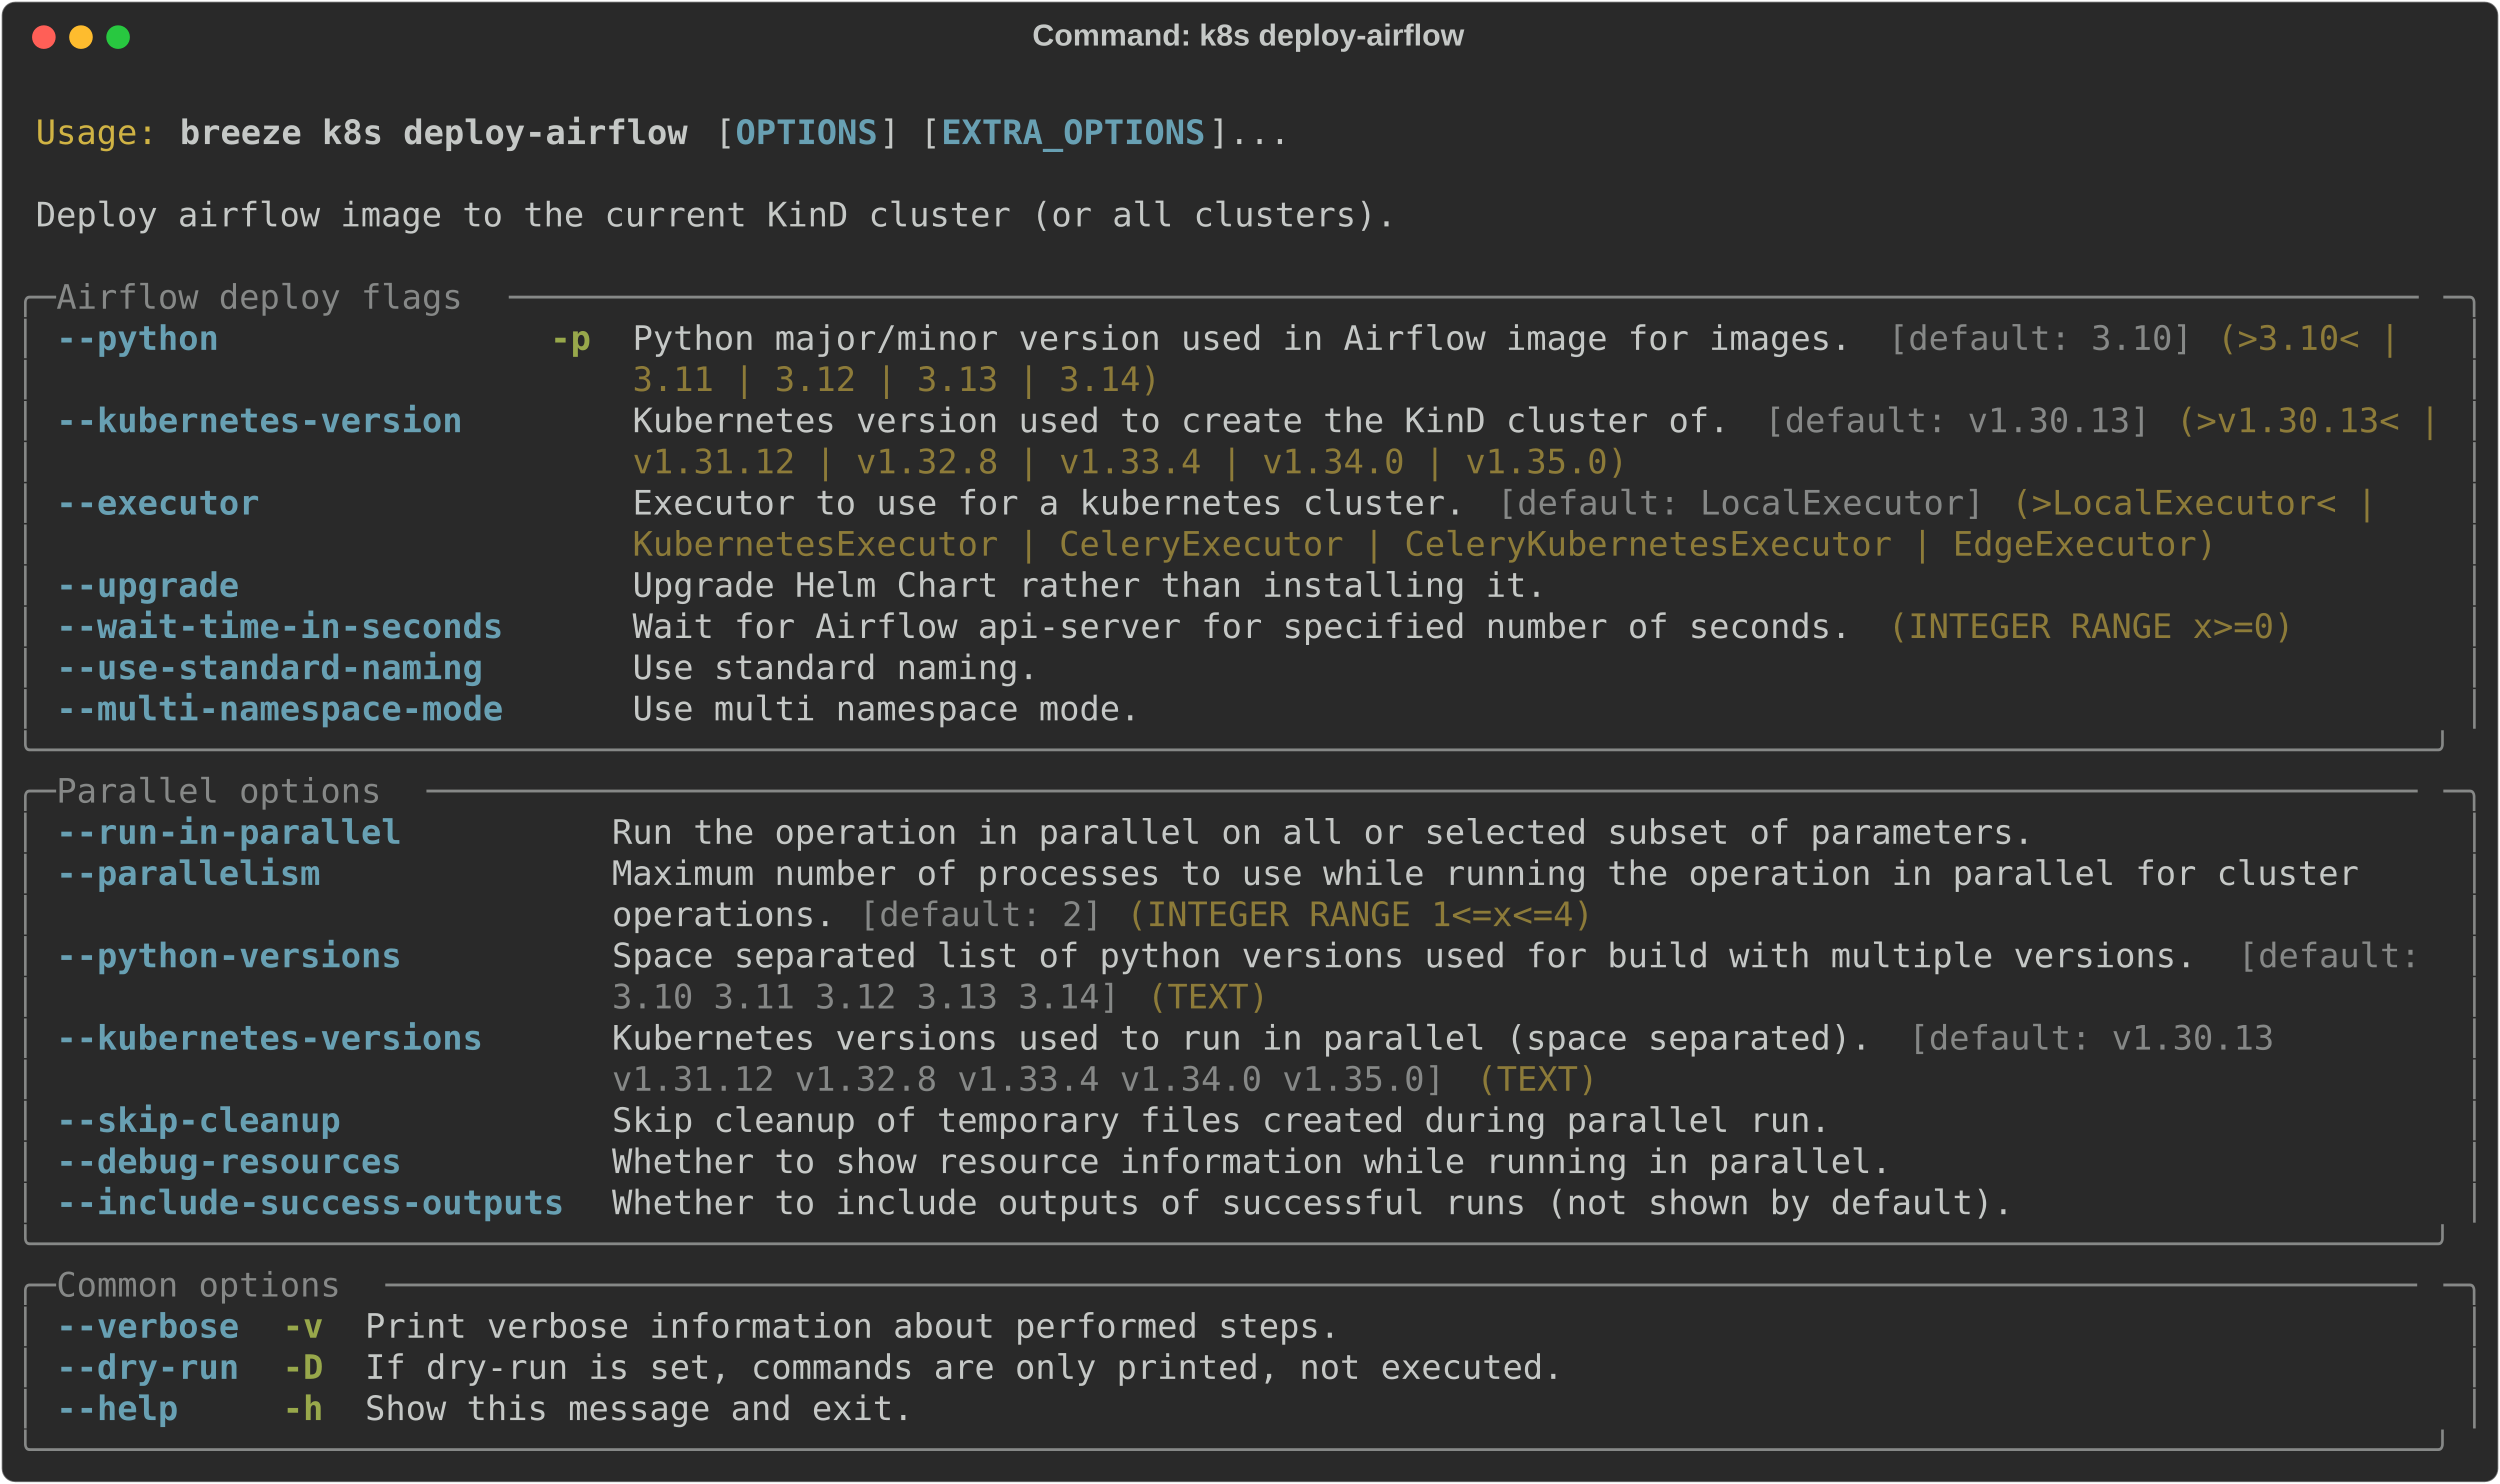
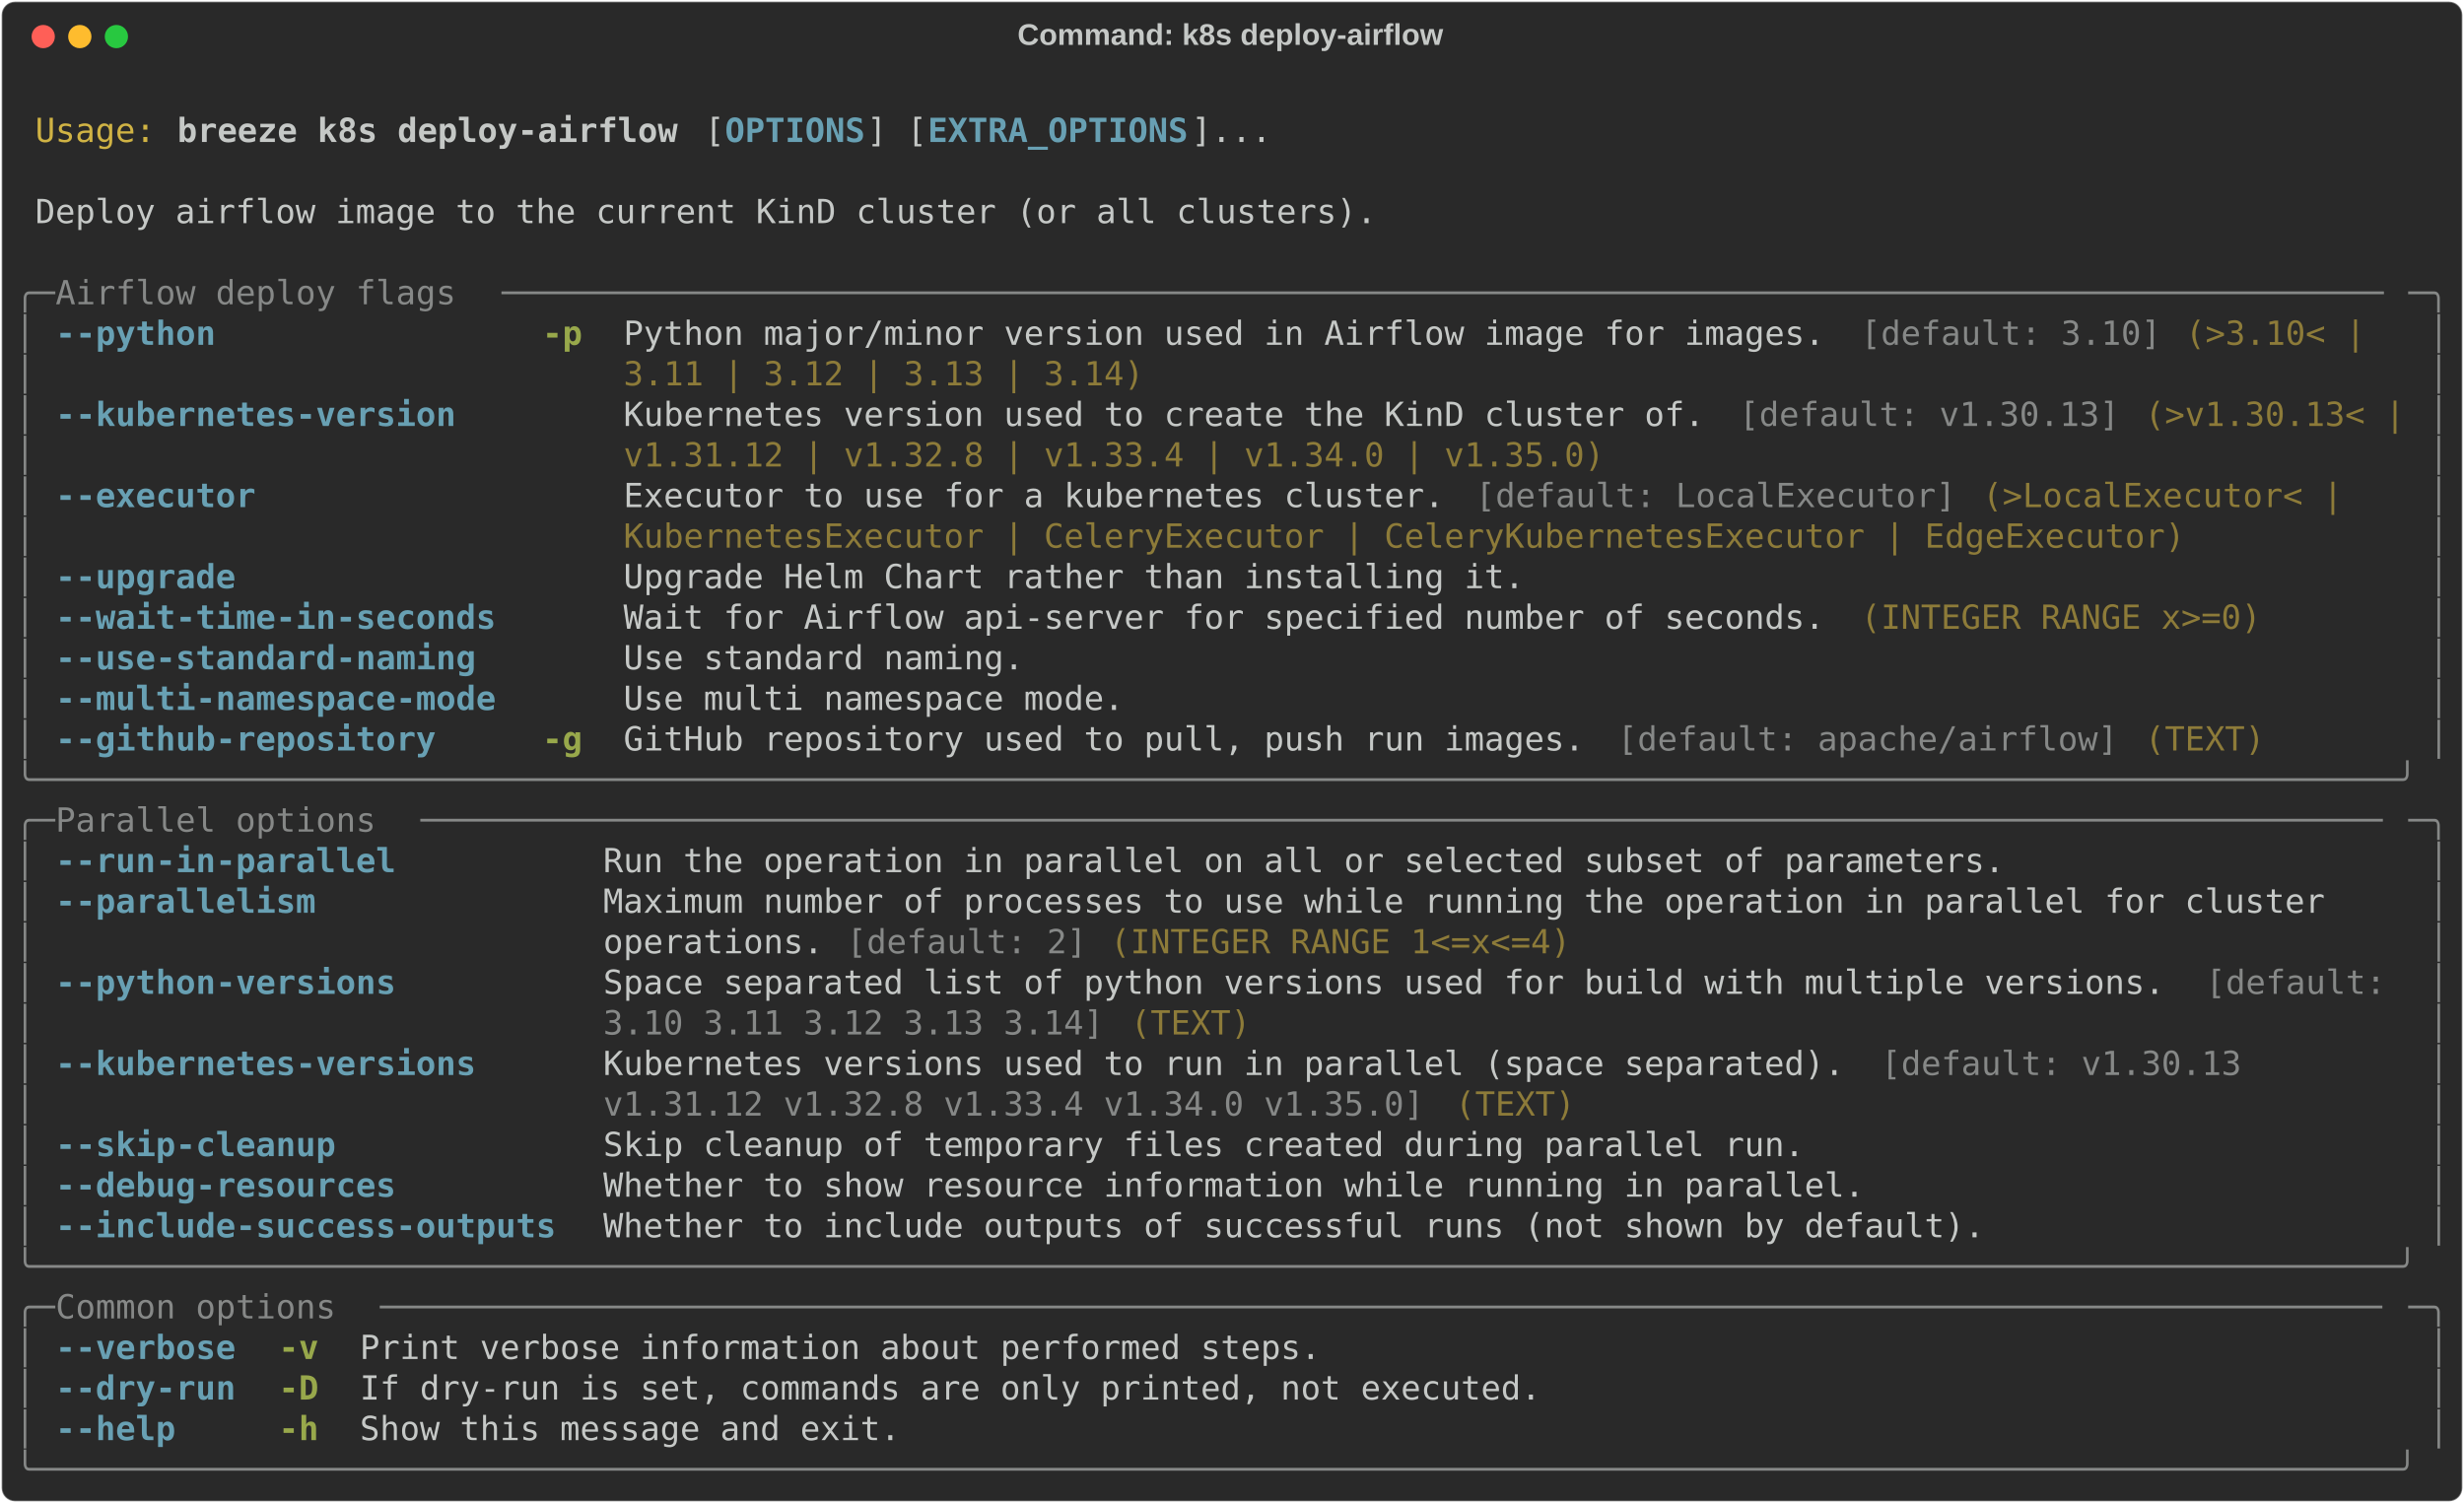
- <svg xmlns="http://www.w3.org/2000/svg" class="rich-terminal" viewBox="0 0 1482 879.6">
+ <svg xmlns="http://www.w3.org/2000/svg" class="rich-terminal" viewBox="0 0 1482 904.0">
  <style>

    @font-face {
        font-family: "Fira Code";
        src: local("FiraCode-Regular"),
                url("https://cdnjs.cloudflare.com/ajax/libs/firacode/6.2.0/woff2/FiraCode-Regular.woff2") format("woff2"),
                url("https://cdnjs.cloudflare.com/ajax/libs/firacode/6.2.0/woff/FiraCode-Regular.woff") format("woff");
        font-style: normal;
        font-weight: 400;
    }
    @font-face {
        font-family: "Fira Code";
        src: local("FiraCode-Bold"),
                url("https://cdnjs.cloudflare.com/ajax/libs/firacode/6.2.0/woff2/FiraCode-Bold.woff2") format("woff2"),
                url("https://cdnjs.cloudflare.com/ajax/libs/firacode/6.2.0/woff/FiraCode-Bold.woff") format("woff");
        font-style: bold;
        font-weight: 700;
    }

    .breeze-k8s-deploy-airflow-matrix {
        font-family: Fira Code, monospace;
        font-size: 20px;
        line-height: 24.4px;
        font-variant-east-asian: full-width;
    }

    .breeze-k8s-deploy-airflow-title {
        font-size: 18px;
        font-weight: bold;
        font-family: arial;
    }

    .breeze-k8s-deploy-airflow-r1 { fill: #c5c8c6 }
.breeze-k8s-deploy-airflow-r2 { fill: #d0b344 }
.breeze-k8s-deploy-airflow-r3 { fill: #c5c8c6;font-weight: bold }
.breeze-k8s-deploy-airflow-r4 { fill: #68a0b3;font-weight: bold }
.breeze-k8s-deploy-airflow-r5 { fill: #868887 }
.breeze-k8s-deploy-airflow-r6 { fill: #98a84b;font-weight: bold }
.breeze-k8s-deploy-airflow-r7 { fill: #8d7b39 }
    </style>
  <defs>
    <clipPath id="breeze-k8s-deploy-airflow-clip-terminal">
-       <rect x="0" y="0" width="1463.0" height="828.6" />
+       <rect x="0" y="0" width="1463.0" height="853.0" />
    </clipPath>
    <clipPath id="breeze-k8s-deploy-airflow-line-0">
      <rect x="0" y="1.5" width="1464" height="24.65" />
    </clipPath>
    <clipPath id="breeze-k8s-deploy-airflow-line-1">
      <rect x="0" y="25.9" width="1464" height="24.65" />
    </clipPath>
    <clipPath id="breeze-k8s-deploy-airflow-line-2">
      <rect x="0" y="50.3" width="1464" height="24.65" />
    </clipPath>
    <clipPath id="breeze-k8s-deploy-airflow-line-3">
      <rect x="0" y="74.7" width="1464" height="24.65" />
    </clipPath>
    <clipPath id="breeze-k8s-deploy-airflow-line-4">
      <rect x="0" y="99.1" width="1464" height="24.65" />
    </clipPath>
    <clipPath id="breeze-k8s-deploy-airflow-line-5">
      <rect x="0" y="123.5" width="1464" height="24.65" />
    </clipPath>
    <clipPath id="breeze-k8s-deploy-airflow-line-6">
      <rect x="0" y="147.9" width="1464" height="24.65" />
    </clipPath>
    <clipPath id="breeze-k8s-deploy-airflow-line-7">
      <rect x="0" y="172.3" width="1464" height="24.65" />
    </clipPath>
    <clipPath id="breeze-k8s-deploy-airflow-line-8">
      <rect x="0" y="196.7" width="1464" height="24.65" />
    </clipPath>
    <clipPath id="breeze-k8s-deploy-airflow-line-9">
      <rect x="0" y="221.1" width="1464" height="24.65" />
    </clipPath>
    <clipPath id="breeze-k8s-deploy-airflow-line-10">
      <rect x="0" y="245.5" width="1464" height="24.65" />
    </clipPath>
    <clipPath id="breeze-k8s-deploy-airflow-line-11">
      <rect x="0" y="269.9" width="1464" height="24.65" />
    </clipPath>
    <clipPath id="breeze-k8s-deploy-airflow-line-12">
      <rect x="0" y="294.3" width="1464" height="24.65" />
    </clipPath>
    <clipPath id="breeze-k8s-deploy-airflow-line-13">
      <rect x="0" y="318.7" width="1464" height="24.65" />
    </clipPath>
    <clipPath id="breeze-k8s-deploy-airflow-line-14">
      <rect x="0" y="343.1" width="1464" height="24.65" />
    </clipPath>
    <clipPath id="breeze-k8s-deploy-airflow-line-15">
      <rect x="0" y="367.5" width="1464" height="24.65" />
    </clipPath>
    <clipPath id="breeze-k8s-deploy-airflow-line-16">
      <rect x="0" y="391.9" width="1464" height="24.65" />
    </clipPath>
    <clipPath id="breeze-k8s-deploy-airflow-line-17">
      <rect x="0" y="416.3" width="1464" height="24.65" />
    </clipPath>
    <clipPath id="breeze-k8s-deploy-airflow-line-18">
      <rect x="0" y="440.7" width="1464" height="24.65" />
    </clipPath>
    <clipPath id="breeze-k8s-deploy-airflow-line-19">
      <rect x="0" y="465.1" width="1464" height="24.65" />
    </clipPath>
    <clipPath id="breeze-k8s-deploy-airflow-line-20">
      <rect x="0" y="489.5" width="1464" height="24.65" />
    </clipPath>
    <clipPath id="breeze-k8s-deploy-airflow-line-21">
      <rect x="0" y="513.9" width="1464" height="24.65" />
    </clipPath>
    <clipPath id="breeze-k8s-deploy-airflow-line-22">
      <rect x="0" y="538.3" width="1464" height="24.65" />
    </clipPath>
    <clipPath id="breeze-k8s-deploy-airflow-line-23">
      <rect x="0" y="562.7" width="1464" height="24.65" />
    </clipPath>
    <clipPath id="breeze-k8s-deploy-airflow-line-24">
      <rect x="0" y="587.1" width="1464" height="24.65" />
    </clipPath>
    <clipPath id="breeze-k8s-deploy-airflow-line-25">
      <rect x="0" y="611.5" width="1464" height="24.65" />
    </clipPath>
    <clipPath id="breeze-k8s-deploy-airflow-line-26">
      <rect x="0" y="635.9" width="1464" height="24.65" />
    </clipPath>
    <clipPath id="breeze-k8s-deploy-airflow-line-27">
      <rect x="0" y="660.3" width="1464" height="24.65" />
    </clipPath>
    <clipPath id="breeze-k8s-deploy-airflow-line-28">
      <rect x="0" y="684.7" width="1464" height="24.65" />
    </clipPath>
    <clipPath id="breeze-k8s-deploy-airflow-line-29">
      <rect x="0" y="709.1" width="1464" height="24.65" />
    </clipPath>
    <clipPath id="breeze-k8s-deploy-airflow-line-30">
      <rect x="0" y="733.5" width="1464" height="24.65" />
    </clipPath>
    <clipPath id="breeze-k8s-deploy-airflow-line-31">
      <rect x="0" y="757.9" width="1464" height="24.65" />
    </clipPath>
    <clipPath id="breeze-k8s-deploy-airflow-line-32">
      <rect x="0" y="782.3" width="1464" height="24.65" />
    </clipPath>
+     <clipPath id="breeze-k8s-deploy-airflow-line-33">
+       <rect x="0" y="806.7" width="1464" height="24.65" />
+     </clipPath>
  </defs>
-   <rect fill="#292929" stroke="rgba(255,255,255,0.35)" stroke-width="1" x="1" y="1" width="1480" height="877.6" rx="8" />
+   <rect fill="#292929" stroke="rgba(255,255,255,0.35)" stroke-width="1" x="1" y="1" width="1480" height="902" rx="8" />
  <text class="breeze-k8s-deploy-airflow-title" fill="#c5c8c6" text-anchor="middle" x="740" y="27">Command: k8s deploy-airflow</text>
  <g transform="translate(26,22)">
    <circle cx="0" cy="0" r="7" fill="#ff5f57" />
    <circle cx="22" cy="0" r="7" fill="#febc2e" />
    <circle cx="44" cy="0" r="7" fill="#28c840" />
  </g>
  <g transform="translate(9, 41)" clip-path="url(#breeze-k8s-deploy-airflow-clip-terminal)">
    <g class="breeze-k8s-deploy-airflow-matrix">
      <text class="breeze-k8s-deploy-airflow-r1" x="1464" y="20" textLength="12.2" clip-path="url(#breeze-k8s-deploy-airflow-line-0)">
</text>
      <text class="breeze-k8s-deploy-airflow-r2" x="12.2" y="44.4" textLength="73.2" clip-path="url(#breeze-k8s-deploy-airflow-line-1)">Usage:</text>
      <text class="breeze-k8s-deploy-airflow-r3" x="97.6" y="44.4" textLength="305" clip-path="url(#breeze-k8s-deploy-airflow-line-1)">breeze k8s deploy-airflow</text>
      <text class="breeze-k8s-deploy-airflow-r1" x="414.8" y="44.4" textLength="12.2" clip-path="url(#breeze-k8s-deploy-airflow-line-1)">[</text>
      <text class="breeze-k8s-deploy-airflow-r4" x="427" y="44.4" textLength="85.4" clip-path="url(#breeze-k8s-deploy-airflow-line-1)">OPTIONS</text>
      <text class="breeze-k8s-deploy-airflow-r1" x="512.4" y="44.4" textLength="36.6" clip-path="url(#breeze-k8s-deploy-airflow-line-1)">] [</text>
      <text class="breeze-k8s-deploy-airflow-r4" x="549" y="44.4" textLength="158.6" clip-path="url(#breeze-k8s-deploy-airflow-line-1)">EXTRA_OPTIONS</text>
      <text class="breeze-k8s-deploy-airflow-r1" x="707.6" y="44.4" textLength="48.8" clip-path="url(#breeze-k8s-deploy-airflow-line-1)">]...</text>
      <text class="breeze-k8s-deploy-airflow-r1" x="1464" y="44.4" textLength="12.2" clip-path="url(#breeze-k8s-deploy-airflow-line-1)">
</text>
      <text class="breeze-k8s-deploy-airflow-r1" x="1464" y="68.8" textLength="12.2" clip-path="url(#breeze-k8s-deploy-airflow-line-2)">
</text>
      <text class="breeze-k8s-deploy-airflow-r1" x="12.2" y="93.2" textLength="817.4" clip-path="url(#breeze-k8s-deploy-airflow-line-3)">Deploy airflow image to the current KinD cluster (or all clusters).</text>
      <text class="breeze-k8s-deploy-airflow-r1" x="1464" y="93.2" textLength="12.2" clip-path="url(#breeze-k8s-deploy-airflow-line-3)">
</text>
      <text class="breeze-k8s-deploy-airflow-r1" x="1464" y="117.6" textLength="12.2" clip-path="url(#breeze-k8s-deploy-airflow-line-4)">
</text>
      <text class="breeze-k8s-deploy-airflow-r5" x="0" y="142" textLength="24.4" clip-path="url(#breeze-k8s-deploy-airflow-line-5)">╭─</text>
      <text class="breeze-k8s-deploy-airflow-r5" x="24.4" y="142" textLength="268.4" clip-path="url(#breeze-k8s-deploy-airflow-line-5)"> Airflow deploy flags </text>
      <text class="breeze-k8s-deploy-airflow-r5" x="292.8" y="142" textLength="1146.8" clip-path="url(#breeze-k8s-deploy-airflow-line-5)">──────────────────────────────────────────────────────────────────────────────────────────────</text>
      <text class="breeze-k8s-deploy-airflow-r5" x="1439.6" y="142" textLength="24.4" clip-path="url(#breeze-k8s-deploy-airflow-line-5)">─╮</text>
      <text class="breeze-k8s-deploy-airflow-r1" x="1464" y="142" textLength="12.2" clip-path="url(#breeze-k8s-deploy-airflow-line-5)">
</text>
      <text class="breeze-k8s-deploy-airflow-r5" x="0" y="166.4" textLength="12.2" clip-path="url(#breeze-k8s-deploy-airflow-line-6)">│</text>
      <text class="breeze-k8s-deploy-airflow-r4" x="24.4" y="166.4" textLength="268.4" clip-path="url(#breeze-k8s-deploy-airflow-line-6)">--python              </text>
      <text class="breeze-k8s-deploy-airflow-r6" x="317.2" y="166.4" textLength="24.4" clip-path="url(#breeze-k8s-deploy-airflow-line-6)">-p</text>
      <text class="breeze-k8s-deploy-airflow-r1" x="366" y="166.4" textLength="744.2" clip-path="url(#breeze-k8s-deploy-airflow-line-6)">Python major/minor version used in Airflow image for images. </text>
      <text class="breeze-k8s-deploy-airflow-r5" x="1110.2" y="166.4" textLength="183" clip-path="url(#breeze-k8s-deploy-airflow-line-6)">[default: 3.10]</text>
      <text class="breeze-k8s-deploy-airflow-r7" x="1305.4" y="166.4" textLength="122" clip-path="url(#breeze-k8s-deploy-airflow-line-6)">(&gt;3.10&lt; | </text>
      <text class="breeze-k8s-deploy-airflow-r5" x="1451.8" y="166.4" textLength="12.2" clip-path="url(#breeze-k8s-deploy-airflow-line-6)">│</text>
      <text class="breeze-k8s-deploy-airflow-r1" x="1464" y="166.4" textLength="12.2" clip-path="url(#breeze-k8s-deploy-airflow-line-6)">
</text>
      <text class="breeze-k8s-deploy-airflow-r5" x="0" y="190.8" textLength="12.2" clip-path="url(#breeze-k8s-deploy-airflow-line-7)">│</text>
      <text class="breeze-k8s-deploy-airflow-r7" x="366" y="190.8" textLength="317.2" clip-path="url(#breeze-k8s-deploy-airflow-line-7)">3.11 | 3.12 | 3.13 | 3.14)</text>
      <text class="breeze-k8s-deploy-airflow-r5" x="1451.8" y="190.8" textLength="12.2" clip-path="url(#breeze-k8s-deploy-airflow-line-7)">│</text>
      <text class="breeze-k8s-deploy-airflow-r1" x="1464" y="190.8" textLength="12.2" clip-path="url(#breeze-k8s-deploy-airflow-line-7)">
</text>
      <text class="breeze-k8s-deploy-airflow-r5" x="0" y="215.2" textLength="12.2" clip-path="url(#breeze-k8s-deploy-airflow-line-8)">│</text>
      <text class="breeze-k8s-deploy-airflow-r4" x="24.4" y="215.2" textLength="268.4" clip-path="url(#breeze-k8s-deploy-airflow-line-8)">--kubernetes-version  </text>
      <text class="breeze-k8s-deploy-airflow-r1" x="366" y="215.2" textLength="671" clip-path="url(#breeze-k8s-deploy-airflow-line-8)">Kubernetes version used to create the KinD cluster of. </text>
      <text class="breeze-k8s-deploy-airflow-r5" x="1037" y="215.2" textLength="231.8" clip-path="url(#breeze-k8s-deploy-airflow-line-8)">[default: v1.30.13]</text>
      <text class="breeze-k8s-deploy-airflow-r7" x="1281" y="215.2" textLength="158.6" clip-path="url(#breeze-k8s-deploy-airflow-line-8)">(&gt;v1.30.13&lt; |</text>
      <text class="breeze-k8s-deploy-airflow-r5" x="1451.8" y="215.2" textLength="12.2" clip-path="url(#breeze-k8s-deploy-airflow-line-8)">│</text>
      <text class="breeze-k8s-deploy-airflow-r1" x="1464" y="215.2" textLength="12.2" clip-path="url(#breeze-k8s-deploy-airflow-line-8)">
</text>
      <text class="breeze-k8s-deploy-airflow-r5" x="0" y="239.6" textLength="12.2" clip-path="url(#breeze-k8s-deploy-airflow-line-9)">│</text>
      <text class="breeze-k8s-deploy-airflow-r7" x="366" y="239.6" textLength="597.8" clip-path="url(#breeze-k8s-deploy-airflow-line-9)">v1.31.12 | v1.32.8 | v1.33.4 | v1.34.0 | v1.35.0)</text>
      <text class="breeze-k8s-deploy-airflow-r5" x="1451.8" y="239.6" textLength="12.2" clip-path="url(#breeze-k8s-deploy-airflow-line-9)">│</text>
      <text class="breeze-k8s-deploy-airflow-r1" x="1464" y="239.6" textLength="12.2" clip-path="url(#breeze-k8s-deploy-airflow-line-9)">
</text>
      <text class="breeze-k8s-deploy-airflow-r5" x="0" y="264" textLength="12.2" clip-path="url(#breeze-k8s-deploy-airflow-line-10)">│</text>
      <text class="breeze-k8s-deploy-airflow-r4" x="24.4" y="264" textLength="268.4" clip-path="url(#breeze-k8s-deploy-airflow-line-10)">--executor            </text>
      <text class="breeze-k8s-deploy-airflow-r1" x="366" y="264" textLength="512.4" clip-path="url(#breeze-k8s-deploy-airflow-line-10)">Executor to use for a kubernetes cluster. </text>
      <text class="breeze-k8s-deploy-airflow-r5" x="878.4" y="264" textLength="292.8" clip-path="url(#breeze-k8s-deploy-airflow-line-10)">[default: LocalExecutor]</text>
      <text class="breeze-k8s-deploy-airflow-r7" x="1183.4" y="264" textLength="231.8" clip-path="url(#breeze-k8s-deploy-airflow-line-10)">(&gt;LocalExecutor&lt; | </text>
      <text class="breeze-k8s-deploy-airflow-r5" x="1451.8" y="264" textLength="12.2" clip-path="url(#breeze-k8s-deploy-airflow-line-10)">│</text>
      <text class="breeze-k8s-deploy-airflow-r1" x="1464" y="264" textLength="12.2" clip-path="url(#breeze-k8s-deploy-airflow-line-10)">
</text>
      <text class="breeze-k8s-deploy-airflow-r5" x="0" y="288.4" textLength="12.2" clip-path="url(#breeze-k8s-deploy-airflow-line-11)">│</text>
      <text class="breeze-k8s-deploy-airflow-r7" x="366" y="288.4" textLength="951.6" clip-path="url(#breeze-k8s-deploy-airflow-line-11)">KubernetesExecutor | CeleryExecutor | CeleryKubernetesExecutor | EdgeExecutor)</text>
      <text class="breeze-k8s-deploy-airflow-r5" x="1451.8" y="288.4" textLength="12.2" clip-path="url(#breeze-k8s-deploy-airflow-line-11)">│</text>
      <text class="breeze-k8s-deploy-airflow-r1" x="1464" y="288.4" textLength="12.2" clip-path="url(#breeze-k8s-deploy-airflow-line-11)">
</text>
      <text class="breeze-k8s-deploy-airflow-r5" x="0" y="312.8" textLength="12.2" clip-path="url(#breeze-k8s-deploy-airflow-line-12)">│</text>
      <text class="breeze-k8s-deploy-airflow-r4" x="24.4" y="312.8" textLength="268.4" clip-path="url(#breeze-k8s-deploy-airflow-line-12)">--upgrade             </text>
      <text class="breeze-k8s-deploy-airflow-r1" x="366" y="312.8" textLength="549" clip-path="url(#breeze-k8s-deploy-airflow-line-12)">Upgrade Helm Chart rather than installing it.</text>
      <text class="breeze-k8s-deploy-airflow-r5" x="1451.8" y="312.8" textLength="12.2" clip-path="url(#breeze-k8s-deploy-airflow-line-12)">│</text>
      <text class="breeze-k8s-deploy-airflow-r1" x="1464" y="312.8" textLength="12.2" clip-path="url(#breeze-k8s-deploy-airflow-line-12)">
</text>
      <text class="breeze-k8s-deploy-airflow-r5" x="0" y="337.2" textLength="12.2" clip-path="url(#breeze-k8s-deploy-airflow-line-13)">│</text>
      <text class="breeze-k8s-deploy-airflow-r4" x="24.4" y="337.2" textLength="268.4" clip-path="url(#breeze-k8s-deploy-airflow-line-13)">--wait-time-in-seconds</text>
      <text class="breeze-k8s-deploy-airflow-r1" x="366" y="337.2" textLength="744.2" clip-path="url(#breeze-k8s-deploy-airflow-line-13)">Wait for Airflow api-server for specified number of seconds. </text>
      <text class="breeze-k8s-deploy-airflow-r7" x="1110.2" y="337.2" textLength="244" clip-path="url(#breeze-k8s-deploy-airflow-line-13)">(INTEGER RANGE x&gt;=0)</text>
      <text class="breeze-k8s-deploy-airflow-r5" x="1451.8" y="337.2" textLength="12.2" clip-path="url(#breeze-k8s-deploy-airflow-line-13)">│</text>
      <text class="breeze-k8s-deploy-airflow-r1" x="1464" y="337.2" textLength="12.2" clip-path="url(#breeze-k8s-deploy-airflow-line-13)">
</text>
      <text class="breeze-k8s-deploy-airflow-r5" x="0" y="361.6" textLength="12.2" clip-path="url(#breeze-k8s-deploy-airflow-line-14)">│</text>
      <text class="breeze-k8s-deploy-airflow-r4" x="24.4" y="361.6" textLength="268.4" clip-path="url(#breeze-k8s-deploy-airflow-line-14)">--use-standard-naming </text>
      <text class="breeze-k8s-deploy-airflow-r1" x="366" y="361.6" textLength="244" clip-path="url(#breeze-k8s-deploy-airflow-line-14)">Use standard naming.</text>
      <text class="breeze-k8s-deploy-airflow-r5" x="1451.8" y="361.6" textLength="12.2" clip-path="url(#breeze-k8s-deploy-airflow-line-14)">│</text>
      <text class="breeze-k8s-deploy-airflow-r1" x="1464" y="361.6" textLength="12.2" clip-path="url(#breeze-k8s-deploy-airflow-line-14)">
</text>
      <text class="breeze-k8s-deploy-airflow-r5" x="0" y="386" textLength="12.2" clip-path="url(#breeze-k8s-deploy-airflow-line-15)">│</text>
      <text class="breeze-k8s-deploy-airflow-r4" x="24.4" y="386" textLength="268.4" clip-path="url(#breeze-k8s-deploy-airflow-line-15)">--multi-namespace-mode</text>
      <text class="breeze-k8s-deploy-airflow-r1" x="366" y="386" textLength="305" clip-path="url(#breeze-k8s-deploy-airflow-line-15)">Use multi namespace mode.</text>
      <text class="breeze-k8s-deploy-airflow-r5" x="1451.8" y="386" textLength="12.2" clip-path="url(#breeze-k8s-deploy-airflow-line-15)">│</text>
      <text class="breeze-k8s-deploy-airflow-r1" x="1464" y="386" textLength="12.2" clip-path="url(#breeze-k8s-deploy-airflow-line-15)">
</text>
-       <text class="breeze-k8s-deploy-airflow-r5" x="0" y="410.4" textLength="1464" clip-path="url(#breeze-k8s-deploy-airflow-line-16)">╰──────────────────────────────────────────────────────────────────────────────────────────────────────────────────────╯</text>
+       <text class="breeze-k8s-deploy-airflow-r5" x="0" y="410.4" textLength="12.2" clip-path="url(#breeze-k8s-deploy-airflow-line-16)">│</text>
+       <text class="breeze-k8s-deploy-airflow-r4" x="24.4" y="410.4" textLength="268.4" clip-path="url(#breeze-k8s-deploy-airflow-line-16)">--github-repository   </text>
+       <text class="breeze-k8s-deploy-airflow-r6" x="317.2" y="410.4" textLength="24.4" clip-path="url(#breeze-k8s-deploy-airflow-line-16)">-g</text>
+       <text class="breeze-k8s-deploy-airflow-r1" x="366" y="410.4" textLength="597.8" clip-path="url(#breeze-k8s-deploy-airflow-line-16)">GitHub repository used to pull, push run images. </text>
+       <text class="breeze-k8s-deploy-airflow-r5" x="963.8" y="410.4" textLength="305" clip-path="url(#breeze-k8s-deploy-airflow-line-16)">[default: apache/airflow]</text>
+       <text class="breeze-k8s-deploy-airflow-r7" x="1281" y="410.4" textLength="73.2" clip-path="url(#breeze-k8s-deploy-airflow-line-16)">(TEXT)</text>
+       <text class="breeze-k8s-deploy-airflow-r5" x="1451.8" y="410.4" textLength="12.2" clip-path="url(#breeze-k8s-deploy-airflow-line-16)">│</text>
      <text class="breeze-k8s-deploy-airflow-r1" x="1464" y="410.4" textLength="12.2" clip-path="url(#breeze-k8s-deploy-airflow-line-16)">
</text>
-       <text class="breeze-k8s-deploy-airflow-r5" x="0" y="434.8" textLength="24.4" clip-path="url(#breeze-k8s-deploy-airflow-line-17)">╭─</text>
-       <text class="breeze-k8s-deploy-airflow-r5" x="24.4" y="434.8" textLength="219.6" clip-path="url(#breeze-k8s-deploy-airflow-line-17)"> Parallel options </text>
-       <text class="breeze-k8s-deploy-airflow-r5" x="244" y="434.8" textLength="1195.6" clip-path="url(#breeze-k8s-deploy-airflow-line-17)">──────────────────────────────────────────────────────────────────────────────────────────────────</text>
-       <text class="breeze-k8s-deploy-airflow-r5" x="1439.6" y="434.8" textLength="24.4" clip-path="url(#breeze-k8s-deploy-airflow-line-17)">─╮</text>
+       <text class="breeze-k8s-deploy-airflow-r5" x="0" y="434.8" textLength="1464" clip-path="url(#breeze-k8s-deploy-airflow-line-17)">╰──────────────────────────────────────────────────────────────────────────────────────────────────────────────────────╯</text>
      <text class="breeze-k8s-deploy-airflow-r1" x="1464" y="434.8" textLength="12.2" clip-path="url(#breeze-k8s-deploy-airflow-line-17)">
</text>
-       <text class="breeze-k8s-deploy-airflow-r5" x="0" y="459.2" textLength="12.2" clip-path="url(#breeze-k8s-deploy-airflow-line-18)">│</text>
-       <text class="breeze-k8s-deploy-airflow-r4" x="24.4" y="459.2" textLength="305" clip-path="url(#breeze-k8s-deploy-airflow-line-18)">--run-in-parallel        </text>
-       <text class="breeze-k8s-deploy-airflow-r1" x="353.8" y="459.2" textLength="854" clip-path="url(#breeze-k8s-deploy-airflow-line-18)">Run the operation in parallel on all or selected subset of parameters.</text>
-       <text class="breeze-k8s-deploy-airflow-r5" x="1451.8" y="459.2" textLength="12.2" clip-path="url(#breeze-k8s-deploy-airflow-line-18)">│</text>
+       <text class="breeze-k8s-deploy-airflow-r5" x="0" y="459.2" textLength="24.4" clip-path="url(#breeze-k8s-deploy-airflow-line-18)">╭─</text>
+       <text class="breeze-k8s-deploy-airflow-r5" x="24.4" y="459.2" textLength="219.6" clip-path="url(#breeze-k8s-deploy-airflow-line-18)"> Parallel options </text>
+       <text class="breeze-k8s-deploy-airflow-r5" x="244" y="459.2" textLength="1195.6" clip-path="url(#breeze-k8s-deploy-airflow-line-18)">──────────────────────────────────────────────────────────────────────────────────────────────────</text>
+       <text class="breeze-k8s-deploy-airflow-r5" x="1439.6" y="459.2" textLength="24.4" clip-path="url(#breeze-k8s-deploy-airflow-line-18)">─╮</text>
      <text class="breeze-k8s-deploy-airflow-r1" x="1464" y="459.2" textLength="12.2" clip-path="url(#breeze-k8s-deploy-airflow-line-18)">
</text>
      <text class="breeze-k8s-deploy-airflow-r5" x="0" y="483.6" textLength="12.2" clip-path="url(#breeze-k8s-deploy-airflow-line-19)">│</text>
-       <text class="breeze-k8s-deploy-airflow-r4" x="24.4" y="483.6" textLength="305" clip-path="url(#breeze-k8s-deploy-airflow-line-19)">--parallelism            </text>
-       <text class="breeze-k8s-deploy-airflow-r1" x="353.8" y="483.6" textLength="1085.8" clip-path="url(#breeze-k8s-deploy-airflow-line-19)">Maximum number of processes to use while running the operation in parallel for cluster   </text>
+       <text class="breeze-k8s-deploy-airflow-r4" x="24.4" y="483.6" textLength="305" clip-path="url(#breeze-k8s-deploy-airflow-line-19)">--run-in-parallel        </text>
+       <text class="breeze-k8s-deploy-airflow-r1" x="353.8" y="483.6" textLength="854" clip-path="url(#breeze-k8s-deploy-airflow-line-19)">Run the operation in parallel on all or selected subset of parameters.</text>
      <text class="breeze-k8s-deploy-airflow-r5" x="1451.8" y="483.6" textLength="12.2" clip-path="url(#breeze-k8s-deploy-airflow-line-19)">│</text>
      <text class="breeze-k8s-deploy-airflow-r1" x="1464" y="483.6" textLength="12.2" clip-path="url(#breeze-k8s-deploy-airflow-line-19)">
</text>
      <text class="breeze-k8s-deploy-airflow-r5" x="0" y="508" textLength="12.2" clip-path="url(#breeze-k8s-deploy-airflow-line-20)">│</text>
-       <text class="breeze-k8s-deploy-airflow-r1" x="353.8" y="508" textLength="146.4" clip-path="url(#breeze-k8s-deploy-airflow-line-20)">operations. </text>
-       <text class="breeze-k8s-deploy-airflow-r5" x="500.2" y="508" textLength="146.4" clip-path="url(#breeze-k8s-deploy-airflow-line-20)">[default: 2]</text>
-       <text class="breeze-k8s-deploy-airflow-r7" x="658.8" y="508" textLength="280.6" clip-path="url(#breeze-k8s-deploy-airflow-line-20)">(INTEGER RANGE 1&lt;=x&lt;=4)</text>
+       <text class="breeze-k8s-deploy-airflow-r4" x="24.4" y="508" textLength="305" clip-path="url(#breeze-k8s-deploy-airflow-line-20)">--parallelism            </text>
+       <text class="breeze-k8s-deploy-airflow-r1" x="353.8" y="508" textLength="1085.8" clip-path="url(#breeze-k8s-deploy-airflow-line-20)">Maximum number of processes to use while running the operation in parallel for cluster   </text>
      <text class="breeze-k8s-deploy-airflow-r5" x="1451.8" y="508" textLength="12.2" clip-path="url(#breeze-k8s-deploy-airflow-line-20)">│</text>
      <text class="breeze-k8s-deploy-airflow-r1" x="1464" y="508" textLength="12.2" clip-path="url(#breeze-k8s-deploy-airflow-line-20)">
</text>
      <text class="breeze-k8s-deploy-airflow-r5" x="0" y="532.4" textLength="12.2" clip-path="url(#breeze-k8s-deploy-airflow-line-21)">│</text>
-       <text class="breeze-k8s-deploy-airflow-r4" x="24.4" y="532.4" textLength="305" clip-path="url(#breeze-k8s-deploy-airflow-line-21)">--python-versions        </text>
-       <text class="breeze-k8s-deploy-airflow-r1" x="353.8" y="532.4" textLength="963.8" clip-path="url(#breeze-k8s-deploy-airflow-line-21)">Space separated list of python versions used for build with multiple versions. </text>
-       <text class="breeze-k8s-deploy-airflow-r5" x="1317.6" y="532.4" textLength="122" clip-path="url(#breeze-k8s-deploy-airflow-line-21)">[default: </text>
+       <text class="breeze-k8s-deploy-airflow-r1" x="353.8" y="532.4" textLength="146.4" clip-path="url(#breeze-k8s-deploy-airflow-line-21)">operations. </text>
+       <text class="breeze-k8s-deploy-airflow-r5" x="500.2" y="532.4" textLength="146.4" clip-path="url(#breeze-k8s-deploy-airflow-line-21)">[default: 2]</text>
+       <text class="breeze-k8s-deploy-airflow-r7" x="658.8" y="532.4" textLength="280.6" clip-path="url(#breeze-k8s-deploy-airflow-line-21)">(INTEGER RANGE 1&lt;=x&lt;=4)</text>
      <text class="breeze-k8s-deploy-airflow-r5" x="1451.8" y="532.4" textLength="12.2" clip-path="url(#breeze-k8s-deploy-airflow-line-21)">│</text>
      <text class="breeze-k8s-deploy-airflow-r1" x="1464" y="532.4" textLength="12.2" clip-path="url(#breeze-k8s-deploy-airflow-line-21)">
</text>
      <text class="breeze-k8s-deploy-airflow-r5" x="0" y="556.8" textLength="12.2" clip-path="url(#breeze-k8s-deploy-airflow-line-22)">│</text>
-       <text class="breeze-k8s-deploy-airflow-r5" x="353.8" y="556.8" textLength="305" clip-path="url(#breeze-k8s-deploy-airflow-line-22)">3.10 3.11 3.12 3.13 3.14]</text>
-       <text class="breeze-k8s-deploy-airflow-r7" x="671" y="556.8" textLength="73.2" clip-path="url(#breeze-k8s-deploy-airflow-line-22)">(TEXT)</text>
+       <text class="breeze-k8s-deploy-airflow-r4" x="24.4" y="556.8" textLength="305" clip-path="url(#breeze-k8s-deploy-airflow-line-22)">--python-versions        </text>
+       <text class="breeze-k8s-deploy-airflow-r1" x="353.8" y="556.8" textLength="963.8" clip-path="url(#breeze-k8s-deploy-airflow-line-22)">Space separated list of python versions used for build with multiple versions. </text>
+       <text class="breeze-k8s-deploy-airflow-r5" x="1317.6" y="556.8" textLength="122" clip-path="url(#breeze-k8s-deploy-airflow-line-22)">[default: </text>
      <text class="breeze-k8s-deploy-airflow-r5" x="1451.8" y="556.8" textLength="12.2" clip-path="url(#breeze-k8s-deploy-airflow-line-22)">│</text>
      <text class="breeze-k8s-deploy-airflow-r1" x="1464" y="556.8" textLength="12.2" clip-path="url(#breeze-k8s-deploy-airflow-line-22)">
</text>
      <text class="breeze-k8s-deploy-airflow-r5" x="0" y="581.2" textLength="12.2" clip-path="url(#breeze-k8s-deploy-airflow-line-23)">│</text>
-       <text class="breeze-k8s-deploy-airflow-r4" x="24.4" y="581.2" textLength="305" clip-path="url(#breeze-k8s-deploy-airflow-line-23)">--kubernetes-versions    </text>
-       <text class="breeze-k8s-deploy-airflow-r1" x="353.8" y="581.2" textLength="768.6" clip-path="url(#breeze-k8s-deploy-airflow-line-23)">Kubernetes versions used to run in parallel (space separated). </text>
-       <text class="breeze-k8s-deploy-airflow-r5" x="1122.4" y="581.2" textLength="231.8" clip-path="url(#breeze-k8s-deploy-airflow-line-23)">[default: v1.30.13 </text>
+       <text class="breeze-k8s-deploy-airflow-r5" x="353.8" y="581.2" textLength="305" clip-path="url(#breeze-k8s-deploy-airflow-line-23)">3.10 3.11 3.12 3.13 3.14]</text>
+       <text class="breeze-k8s-deploy-airflow-r7" x="671" y="581.2" textLength="73.2" clip-path="url(#breeze-k8s-deploy-airflow-line-23)">(TEXT)</text>
      <text class="breeze-k8s-deploy-airflow-r5" x="1451.8" y="581.2" textLength="12.2" clip-path="url(#breeze-k8s-deploy-airflow-line-23)">│</text>
      <text class="breeze-k8s-deploy-airflow-r1" x="1464" y="581.2" textLength="12.2" clip-path="url(#breeze-k8s-deploy-airflow-line-23)">
</text>
      <text class="breeze-k8s-deploy-airflow-r5" x="0" y="605.6" textLength="12.2" clip-path="url(#breeze-k8s-deploy-airflow-line-24)">│</text>
-       <text class="breeze-k8s-deploy-airflow-r5" x="353.8" y="605.6" textLength="500.2" clip-path="url(#breeze-k8s-deploy-airflow-line-24)">v1.31.12 v1.32.8 v1.33.4 v1.34.0 v1.35.0]</text>
-       <text class="breeze-k8s-deploy-airflow-r7" x="866.2" y="605.6" textLength="73.2" clip-path="url(#breeze-k8s-deploy-airflow-line-24)">(TEXT)</text>
+       <text class="breeze-k8s-deploy-airflow-r4" x="24.4" y="605.6" textLength="305" clip-path="url(#breeze-k8s-deploy-airflow-line-24)">--kubernetes-versions    </text>
+       <text class="breeze-k8s-deploy-airflow-r1" x="353.8" y="605.6" textLength="768.6" clip-path="url(#breeze-k8s-deploy-airflow-line-24)">Kubernetes versions used to run in parallel (space separated). </text>
+       <text class="breeze-k8s-deploy-airflow-r5" x="1122.4" y="605.6" textLength="231.8" clip-path="url(#breeze-k8s-deploy-airflow-line-24)">[default: v1.30.13 </text>
      <text class="breeze-k8s-deploy-airflow-r5" x="1451.8" y="605.6" textLength="12.2" clip-path="url(#breeze-k8s-deploy-airflow-line-24)">│</text>
      <text class="breeze-k8s-deploy-airflow-r1" x="1464" y="605.6" textLength="12.2" clip-path="url(#breeze-k8s-deploy-airflow-line-24)">
</text>
      <text class="breeze-k8s-deploy-airflow-r5" x="0" y="630" textLength="12.2" clip-path="url(#breeze-k8s-deploy-airflow-line-25)">│</text>
-       <text class="breeze-k8s-deploy-airflow-r4" x="24.4" y="630" textLength="305" clip-path="url(#breeze-k8s-deploy-airflow-line-25)">--skip-cleanup           </text>
-       <text class="breeze-k8s-deploy-airflow-r1" x="353.8" y="630" textLength="732" clip-path="url(#breeze-k8s-deploy-airflow-line-25)">Skip cleanup of temporary files created during parallel run.</text>
+       <text class="breeze-k8s-deploy-airflow-r5" x="353.8" y="630" textLength="500.2" clip-path="url(#breeze-k8s-deploy-airflow-line-25)">v1.31.12 v1.32.8 v1.33.4 v1.34.0 v1.35.0]</text>
+       <text class="breeze-k8s-deploy-airflow-r7" x="866.2" y="630" textLength="73.2" clip-path="url(#breeze-k8s-deploy-airflow-line-25)">(TEXT)</text>
      <text class="breeze-k8s-deploy-airflow-r5" x="1451.8" y="630" textLength="12.2" clip-path="url(#breeze-k8s-deploy-airflow-line-25)">│</text>
      <text class="breeze-k8s-deploy-airflow-r1" x="1464" y="630" textLength="12.2" clip-path="url(#breeze-k8s-deploy-airflow-line-25)">
</text>
      <text class="breeze-k8s-deploy-airflow-r5" x="0" y="654.4" textLength="12.2" clip-path="url(#breeze-k8s-deploy-airflow-line-26)">│</text>
-       <text class="breeze-k8s-deploy-airflow-r4" x="24.4" y="654.4" textLength="305" clip-path="url(#breeze-k8s-deploy-airflow-line-26)">--debug-resources        </text>
-       <text class="breeze-k8s-deploy-airflow-r1" x="353.8" y="654.4" textLength="768.6" clip-path="url(#breeze-k8s-deploy-airflow-line-26)">Whether to show resource information while running in parallel.</text>
+       <text class="breeze-k8s-deploy-airflow-r4" x="24.4" y="654.4" textLength="305" clip-path="url(#breeze-k8s-deploy-airflow-line-26)">--skip-cleanup           </text>
+       <text class="breeze-k8s-deploy-airflow-r1" x="353.8" y="654.4" textLength="732" clip-path="url(#breeze-k8s-deploy-airflow-line-26)">Skip cleanup of temporary files created during parallel run.</text>
      <text class="breeze-k8s-deploy-airflow-r5" x="1451.8" y="654.4" textLength="12.2" clip-path="url(#breeze-k8s-deploy-airflow-line-26)">│</text>
      <text class="breeze-k8s-deploy-airflow-r1" x="1464" y="654.4" textLength="12.2" clip-path="url(#breeze-k8s-deploy-airflow-line-26)">
</text>
      <text class="breeze-k8s-deploy-airflow-r5" x="0" y="678.8" textLength="12.2" clip-path="url(#breeze-k8s-deploy-airflow-line-27)">│</text>
-       <text class="breeze-k8s-deploy-airflow-r4" x="24.4" y="678.8" textLength="305" clip-path="url(#breeze-k8s-deploy-airflow-line-27)">--include-success-outputs</text>
-       <text class="breeze-k8s-deploy-airflow-r1" x="353.8" y="678.8" textLength="841.8" clip-path="url(#breeze-k8s-deploy-airflow-line-27)">Whether to include outputs of successful runs (not shown by default).</text>
+       <text class="breeze-k8s-deploy-airflow-r4" x="24.4" y="678.8" textLength="305" clip-path="url(#breeze-k8s-deploy-airflow-line-27)">--debug-resources        </text>
+       <text class="breeze-k8s-deploy-airflow-r1" x="353.8" y="678.8" textLength="768.6" clip-path="url(#breeze-k8s-deploy-airflow-line-27)">Whether to show resource information while running in parallel.</text>
      <text class="breeze-k8s-deploy-airflow-r5" x="1451.8" y="678.8" textLength="12.2" clip-path="url(#breeze-k8s-deploy-airflow-line-27)">│</text>
      <text class="breeze-k8s-deploy-airflow-r1" x="1464" y="678.8" textLength="12.2" clip-path="url(#breeze-k8s-deploy-airflow-line-27)">
</text>
-       <text class="breeze-k8s-deploy-airflow-r5" x="0" y="703.2" textLength="1464" clip-path="url(#breeze-k8s-deploy-airflow-line-28)">╰──────────────────────────────────────────────────────────────────────────────────────────────────────────────────────╯</text>
+       <text class="breeze-k8s-deploy-airflow-r5" x="0" y="703.2" textLength="12.2" clip-path="url(#breeze-k8s-deploy-airflow-line-28)">│</text>
+       <text class="breeze-k8s-deploy-airflow-r4" x="24.4" y="703.2" textLength="305" clip-path="url(#breeze-k8s-deploy-airflow-line-28)">--include-success-outputs</text>
+       <text class="breeze-k8s-deploy-airflow-r1" x="353.8" y="703.2" textLength="841.8" clip-path="url(#breeze-k8s-deploy-airflow-line-28)">Whether to include outputs of successful runs (not shown by default).</text>
+       <text class="breeze-k8s-deploy-airflow-r5" x="1451.8" y="703.2" textLength="12.2" clip-path="url(#breeze-k8s-deploy-airflow-line-28)">│</text>
      <text class="breeze-k8s-deploy-airflow-r1" x="1464" y="703.2" textLength="12.2" clip-path="url(#breeze-k8s-deploy-airflow-line-28)">
</text>
-       <text class="breeze-k8s-deploy-airflow-r5" x="0" y="727.6" textLength="24.4" clip-path="url(#breeze-k8s-deploy-airflow-line-29)">╭─</text>
-       <text class="breeze-k8s-deploy-airflow-r5" x="24.4" y="727.6" textLength="195.2" clip-path="url(#breeze-k8s-deploy-airflow-line-29)"> Common options </text>
-       <text class="breeze-k8s-deploy-airflow-r5" x="219.6" y="727.6" textLength="1220" clip-path="url(#breeze-k8s-deploy-airflow-line-29)">────────────────────────────────────────────────────────────────────────────────────────────────────</text>
-       <text class="breeze-k8s-deploy-airflow-r5" x="1439.6" y="727.6" textLength="24.4" clip-path="url(#breeze-k8s-deploy-airflow-line-29)">─╮</text>
+       <text class="breeze-k8s-deploy-airflow-r5" x="0" y="727.6" textLength="1464" clip-path="url(#breeze-k8s-deploy-airflow-line-29)">╰──────────────────────────────────────────────────────────────────────────────────────────────────────────────────────╯</text>
      <text class="breeze-k8s-deploy-airflow-r1" x="1464" y="727.6" textLength="12.2" clip-path="url(#breeze-k8s-deploy-airflow-line-29)">
</text>
-       <text class="breeze-k8s-deploy-airflow-r5" x="0" y="752" textLength="12.2" clip-path="url(#breeze-k8s-deploy-airflow-line-30)">│</text>
-       <text class="breeze-k8s-deploy-airflow-r4" x="24.4" y="752" textLength="109.8" clip-path="url(#breeze-k8s-deploy-airflow-line-30)">--verbose</text>
-       <text class="breeze-k8s-deploy-airflow-r6" x="158.6" y="752" textLength="24.4" clip-path="url(#breeze-k8s-deploy-airflow-line-30)">-v</text>
-       <text class="breeze-k8s-deploy-airflow-r1" x="207.4" y="752" textLength="585.6" clip-path="url(#breeze-k8s-deploy-airflow-line-30)">Print verbose information about performed steps.</text>
-       <text class="breeze-k8s-deploy-airflow-r5" x="1451.8" y="752" textLength="12.2" clip-path="url(#breeze-k8s-deploy-airflow-line-30)">│</text>
+       <text class="breeze-k8s-deploy-airflow-r5" x="0" y="752" textLength="24.4" clip-path="url(#breeze-k8s-deploy-airflow-line-30)">╭─</text>
+       <text class="breeze-k8s-deploy-airflow-r5" x="24.4" y="752" textLength="195.2" clip-path="url(#breeze-k8s-deploy-airflow-line-30)"> Common options </text>
+       <text class="breeze-k8s-deploy-airflow-r5" x="219.6" y="752" textLength="1220" clip-path="url(#breeze-k8s-deploy-airflow-line-30)">────────────────────────────────────────────────────────────────────────────────────────────────────</text>
+       <text class="breeze-k8s-deploy-airflow-r5" x="1439.6" y="752" textLength="24.4" clip-path="url(#breeze-k8s-deploy-airflow-line-30)">─╮</text>
      <text class="breeze-k8s-deploy-airflow-r1" x="1464" y="752" textLength="12.2" clip-path="url(#breeze-k8s-deploy-airflow-line-30)">
</text>
      <text class="breeze-k8s-deploy-airflow-r5" x="0" y="776.4" textLength="12.2" clip-path="url(#breeze-k8s-deploy-airflow-line-31)">│</text>
-       <text class="breeze-k8s-deploy-airflow-r4" x="24.4" y="776.4" textLength="109.8" clip-path="url(#breeze-k8s-deploy-airflow-line-31)">--dry-run</text>
-       <text class="breeze-k8s-deploy-airflow-r6" x="158.6" y="776.4" textLength="24.4" clip-path="url(#breeze-k8s-deploy-airflow-line-31)">-D</text>
-       <text class="breeze-k8s-deploy-airflow-r1" x="207.4" y="776.4" textLength="719.8" clip-path="url(#breeze-k8s-deploy-airflow-line-31)">If dry-run is set, commands are only printed, not executed.</text>
+       <text class="breeze-k8s-deploy-airflow-r4" x="24.4" y="776.4" textLength="109.8" clip-path="url(#breeze-k8s-deploy-airflow-line-31)">--verbose</text>
+       <text class="breeze-k8s-deploy-airflow-r6" x="158.6" y="776.4" textLength="24.4" clip-path="url(#breeze-k8s-deploy-airflow-line-31)">-v</text>
+       <text class="breeze-k8s-deploy-airflow-r1" x="207.4" y="776.4" textLength="585.6" clip-path="url(#breeze-k8s-deploy-airflow-line-31)">Print verbose information about performed steps.</text>
      <text class="breeze-k8s-deploy-airflow-r5" x="1451.8" y="776.4" textLength="12.2" clip-path="url(#breeze-k8s-deploy-airflow-line-31)">│</text>
      <text class="breeze-k8s-deploy-airflow-r1" x="1464" y="776.4" textLength="12.2" clip-path="url(#breeze-k8s-deploy-airflow-line-31)">
</text>
      <text class="breeze-k8s-deploy-airflow-r5" x="0" y="800.8" textLength="12.2" clip-path="url(#breeze-k8s-deploy-airflow-line-32)">│</text>
-       <text class="breeze-k8s-deploy-airflow-r4" x="24.4" y="800.8" textLength="109.8" clip-path="url(#breeze-k8s-deploy-airflow-line-32)">--help   </text>
-       <text class="breeze-k8s-deploy-airflow-r6" x="158.6" y="800.8" textLength="24.4" clip-path="url(#breeze-k8s-deploy-airflow-line-32)">-h</text>
-       <text class="breeze-k8s-deploy-airflow-r1" x="207.4" y="800.8" textLength="329.4" clip-path="url(#breeze-k8s-deploy-airflow-line-32)">Show this message and exit.</text>
+       <text class="breeze-k8s-deploy-airflow-r4" x="24.4" y="800.8" textLength="109.8" clip-path="url(#breeze-k8s-deploy-airflow-line-32)">--dry-run</text>
+       <text class="breeze-k8s-deploy-airflow-r6" x="158.6" y="800.8" textLength="24.4" clip-path="url(#breeze-k8s-deploy-airflow-line-32)">-D</text>
+       <text class="breeze-k8s-deploy-airflow-r1" x="207.4" y="800.8" textLength="719.8" clip-path="url(#breeze-k8s-deploy-airflow-line-32)">If dry-run is set, commands are only printed, not executed.</text>
      <text class="breeze-k8s-deploy-airflow-r5" x="1451.8" y="800.8" textLength="12.2" clip-path="url(#breeze-k8s-deploy-airflow-line-32)">│</text>
      <text class="breeze-k8s-deploy-airflow-r1" x="1464" y="800.8" textLength="12.2" clip-path="url(#breeze-k8s-deploy-airflow-line-32)">
</text>
-       <text class="breeze-k8s-deploy-airflow-r5" x="0" y="825.2" textLength="1464" clip-path="url(#breeze-k8s-deploy-airflow-line-33)">╰──────────────────────────────────────────────────────────────────────────────────────────────────────────────────────╯</text>
+       <text class="breeze-k8s-deploy-airflow-r5" x="0" y="825.2" textLength="12.2" clip-path="url(#breeze-k8s-deploy-airflow-line-33)">│</text>
+       <text class="breeze-k8s-deploy-airflow-r4" x="24.4" y="825.2" textLength="109.8" clip-path="url(#breeze-k8s-deploy-airflow-line-33)">--help   </text>
+       <text class="breeze-k8s-deploy-airflow-r6" x="158.6" y="825.2" textLength="24.4" clip-path="url(#breeze-k8s-deploy-airflow-line-33)">-h</text>
+       <text class="breeze-k8s-deploy-airflow-r1" x="207.4" y="825.2" textLength="329.4" clip-path="url(#breeze-k8s-deploy-airflow-line-33)">Show this message and exit.</text>
+       <text class="breeze-k8s-deploy-airflow-r5" x="1451.8" y="825.2" textLength="12.2" clip-path="url(#breeze-k8s-deploy-airflow-line-33)">│</text>
      <text class="breeze-k8s-deploy-airflow-r1" x="1464" y="825.2" textLength="12.2" clip-path="url(#breeze-k8s-deploy-airflow-line-33)">
+ </text>
+       <text class="breeze-k8s-deploy-airflow-r5" x="0" y="849.6" textLength="1464" clip-path="url(#breeze-k8s-deploy-airflow-line-34)">╰──────────────────────────────────────────────────────────────────────────────────────────────────────────────────────╯</text>
+       <text class="breeze-k8s-deploy-airflow-r1" x="1464" y="849.6" textLength="12.2" clip-path="url(#breeze-k8s-deploy-airflow-line-34)">
</text>
    </g>
  </g>
</svg>
